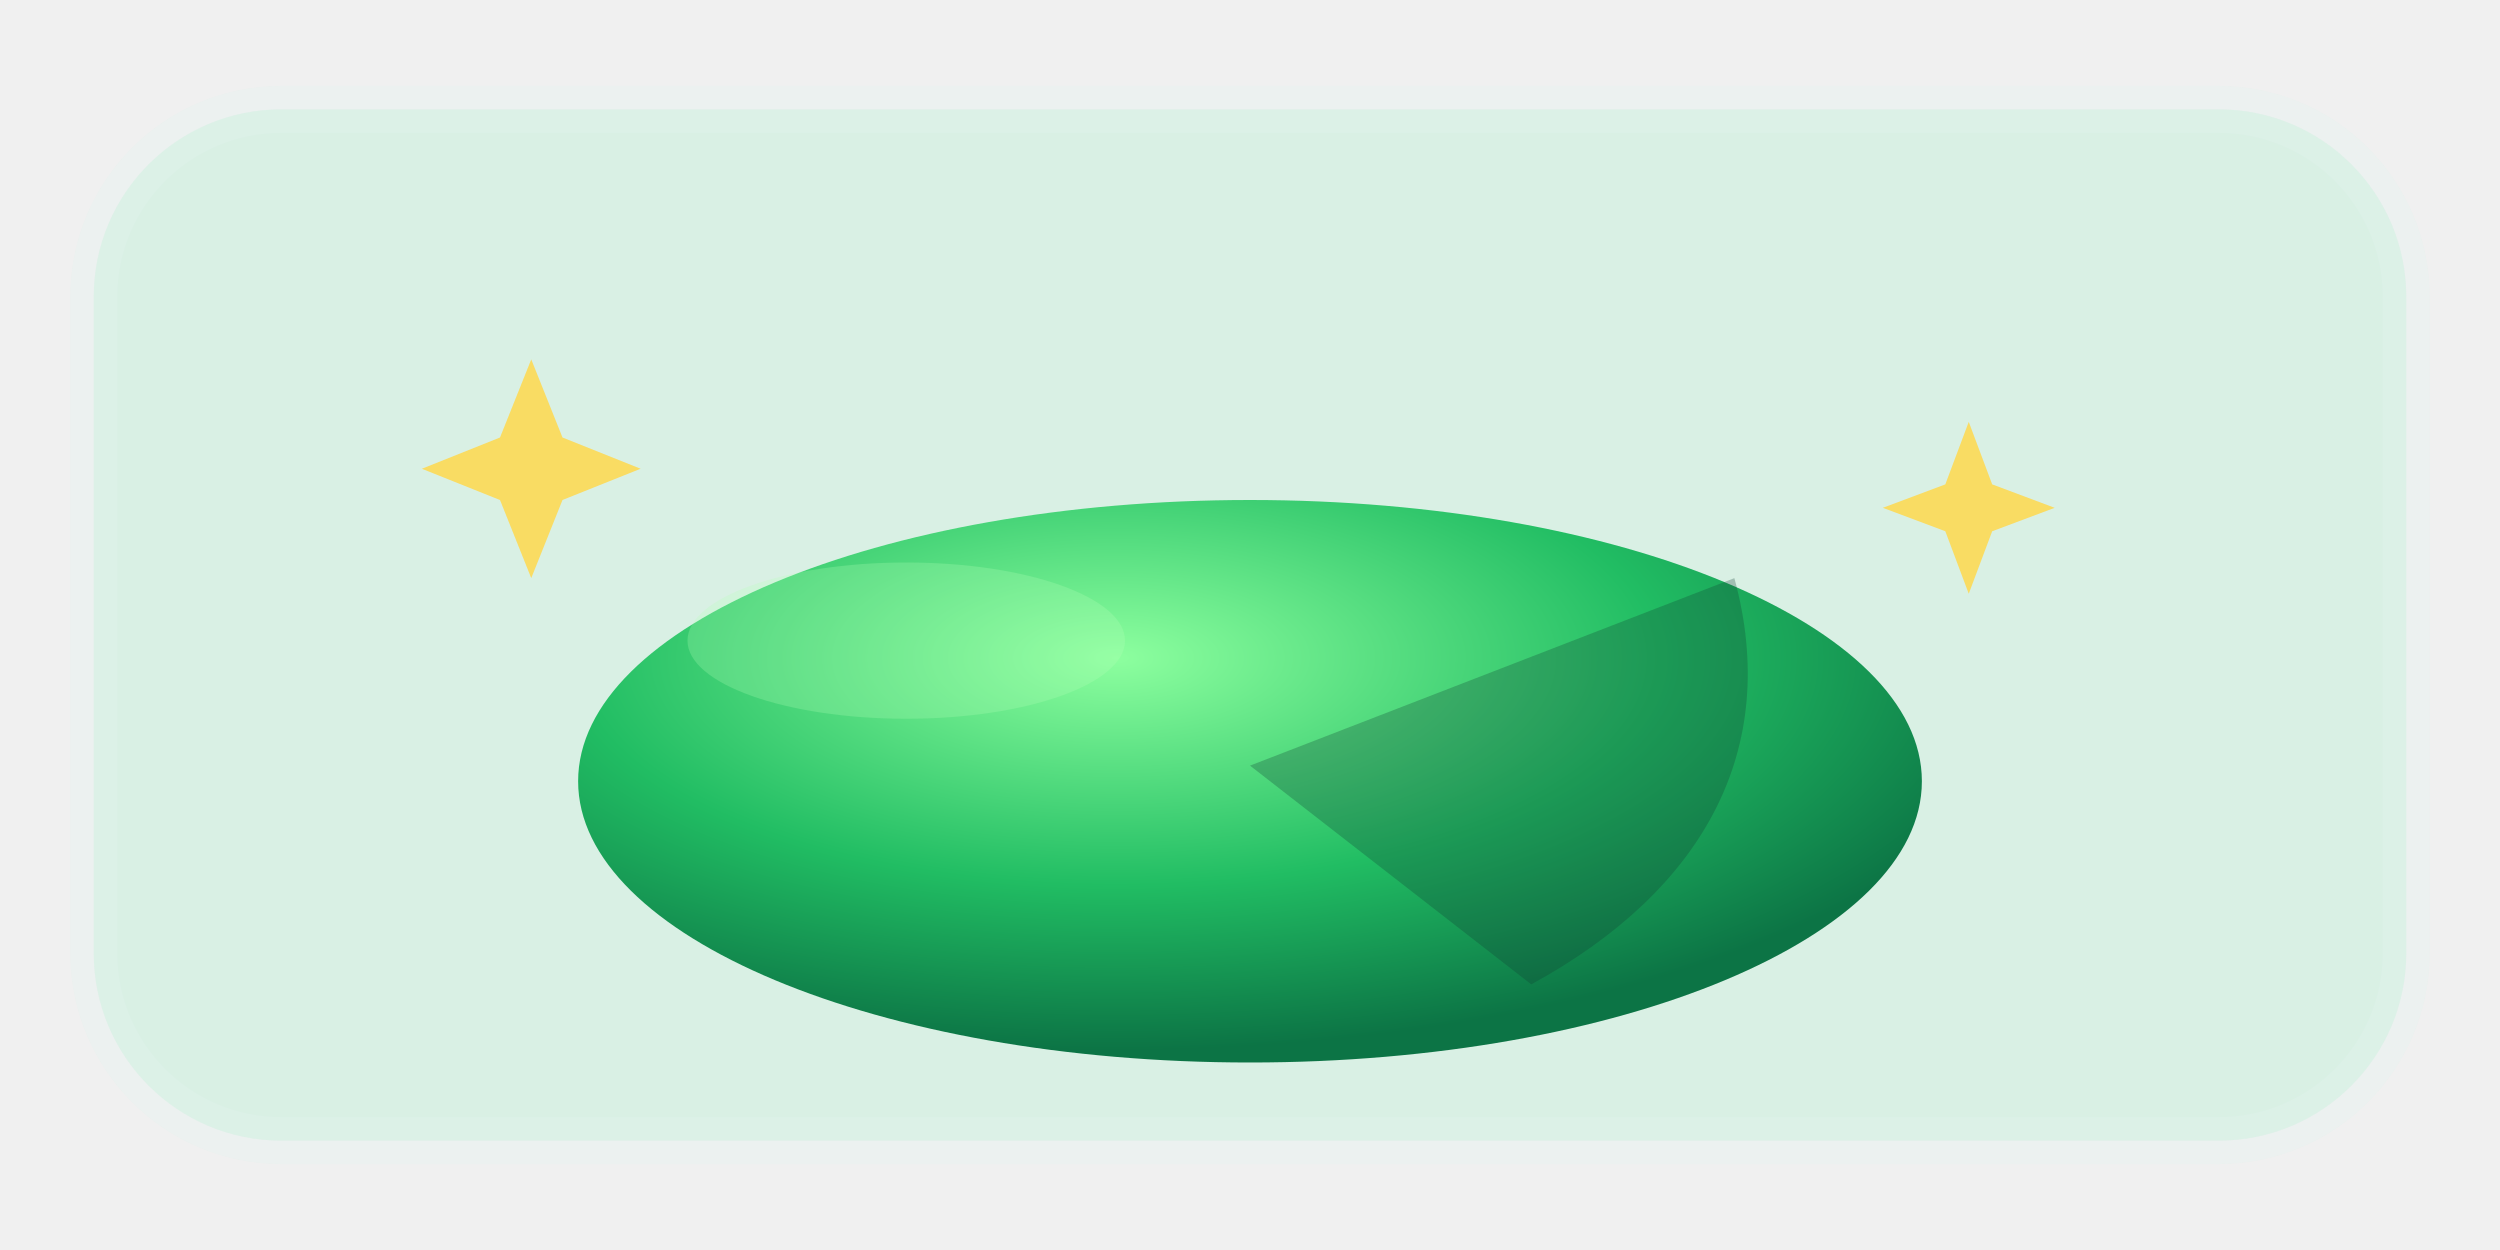
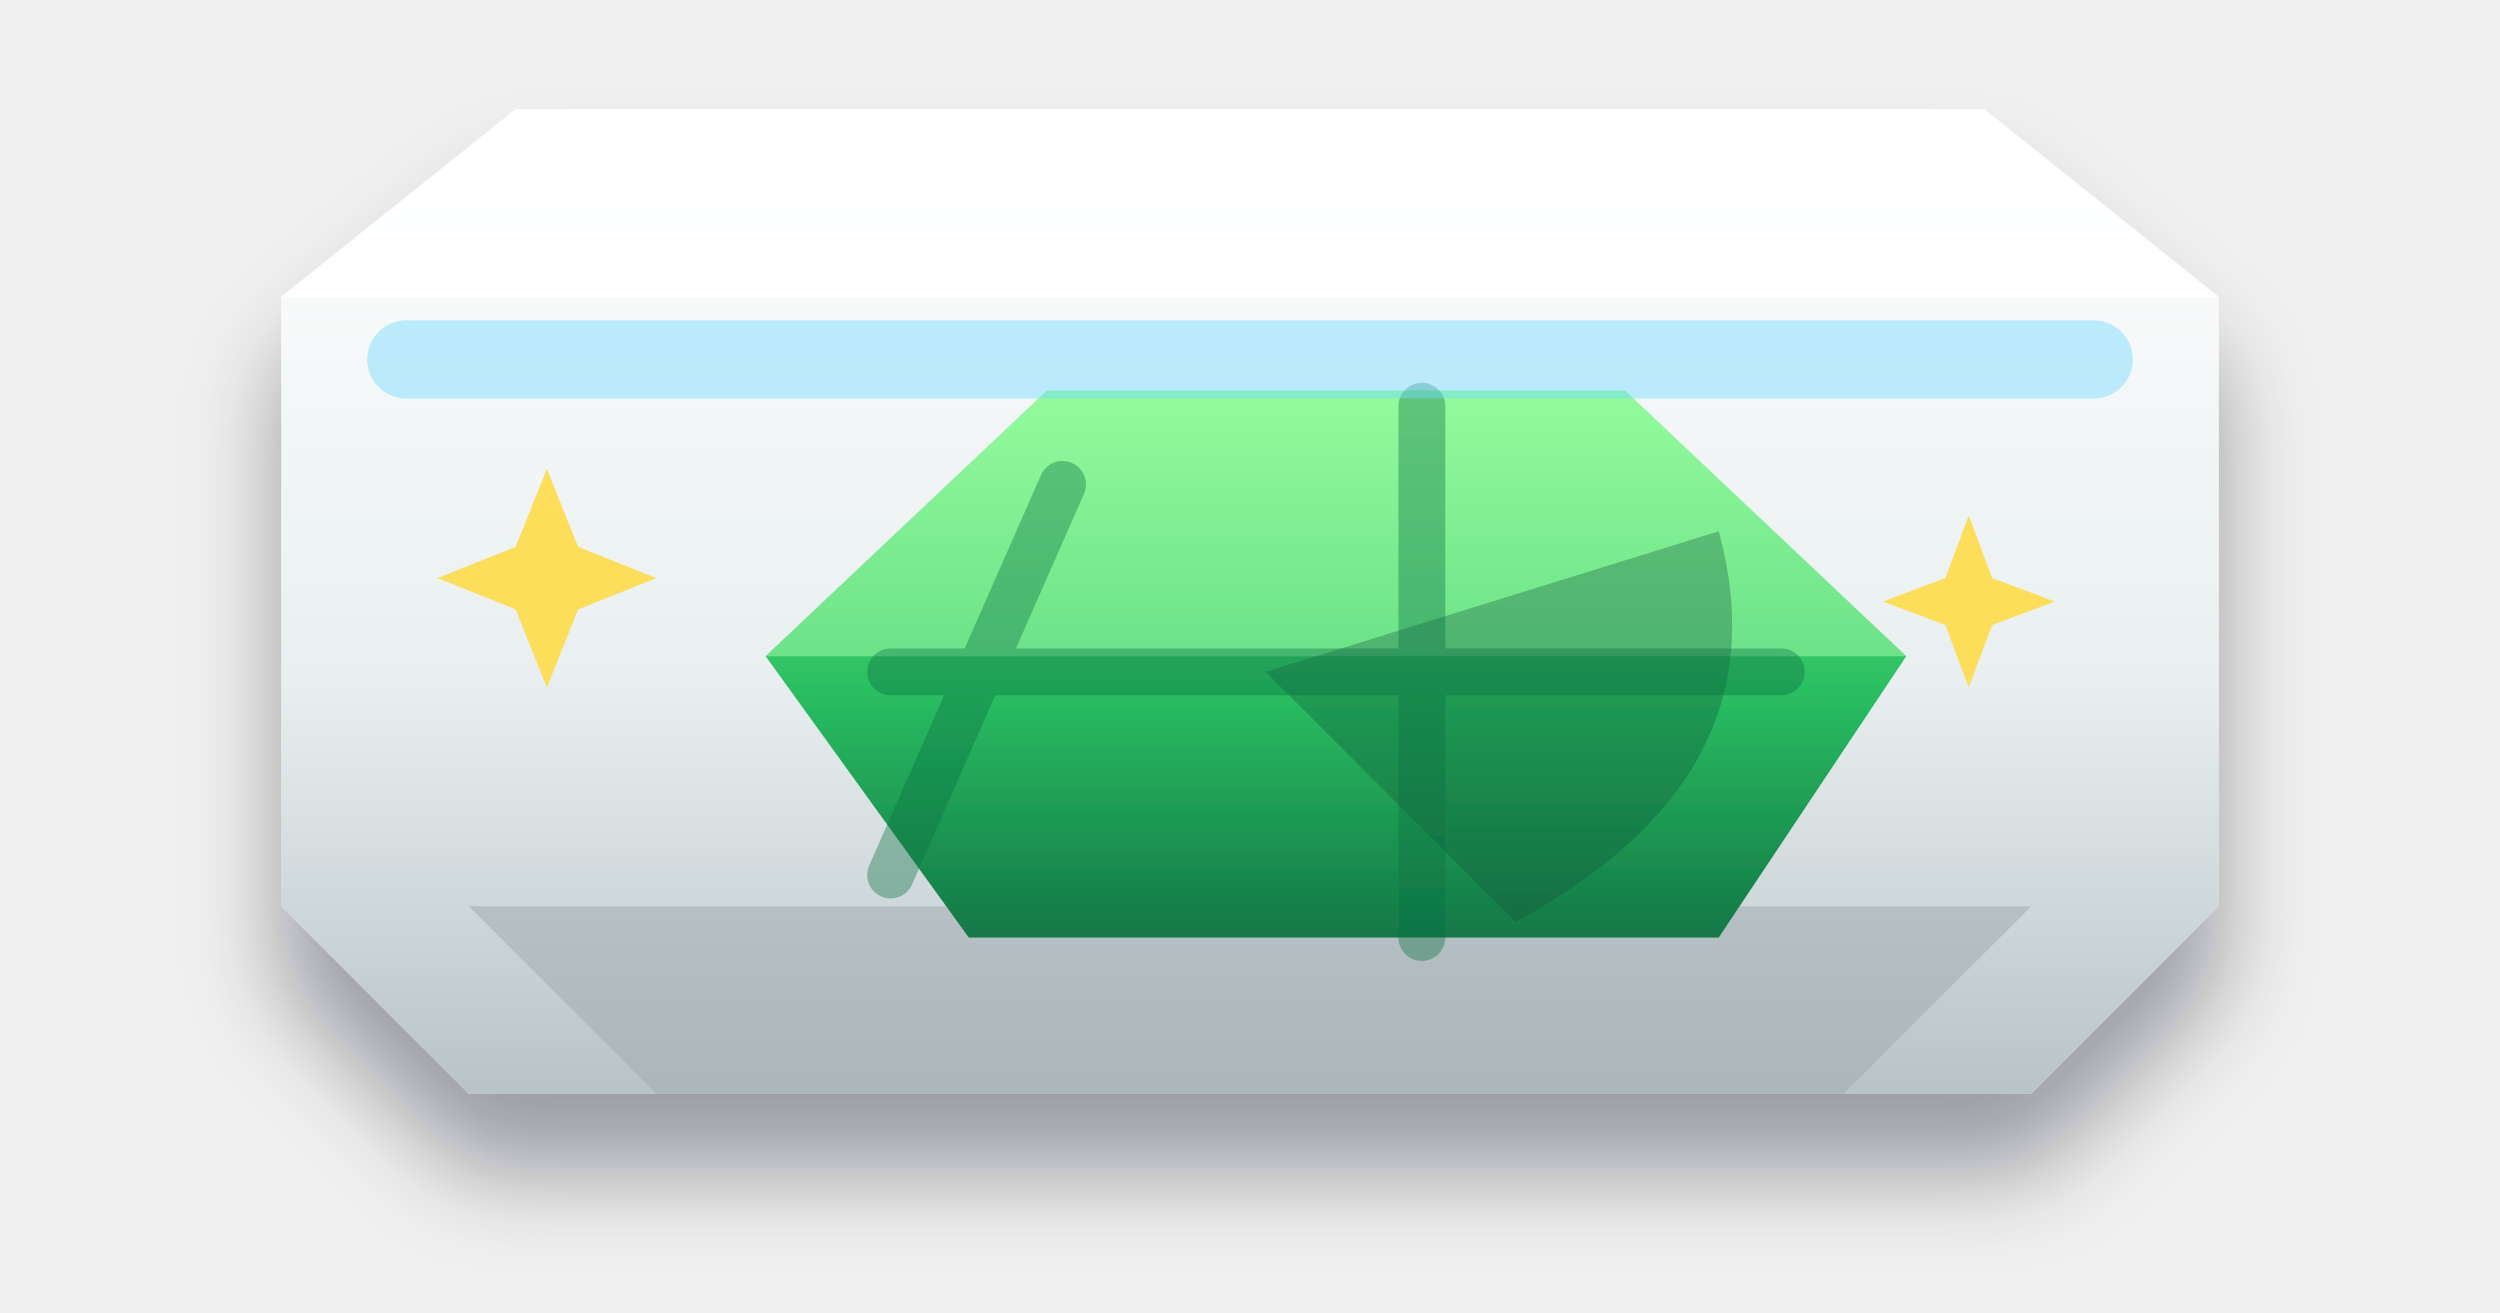
- <svg xmlns="http://www.w3.org/2000/svg" viewBox="0 0 160 80">
+ <svg xmlns="http://www.w3.org/2000/svg" viewBox="0 0 160 84">
  <defs>
-     <radialGradient id="pad" cx="40%" cy="28%" r="70%">
-       <stop offset="0" stop-color="#8dff9f" />
-       <stop offset=".58" stop-color="#21bd63" />
-       <stop offset="1" stop-color="#0c7445" />
-     </radialGradient>
+     <linearGradient id="base" x1="0" y1="0" x2="0" y2="1">
+       <stop offset="0" stop-color="#ffffff" />
+       <stop offset=".58" stop-color="#e9eff0" />
+       <stop offset="1" stop-color="#b9c4c8" />
+     </linearGradient>
+     <linearGradient id="pad" x1="0" y1="0" x2="0" y2="1">
+       <stop offset="0" stop-color="#82f68d" />
+       <stop offset=".55" stop-color="#2abe62" />
+       <stop offset="1" stop-color="#137747" />
+     </linearGradient>
+     <filter id="shadow" x="-12%" y="-25%" width="124%" height="155%">
+       <feDropShadow dx="0" dy="5" stdDeviation="3" flood-color="#061016" flood-opacity=".35" />
+     </filter>
  </defs>
-   <rect x="6" y="7" width="148" height="66" rx="12" fill="#2cee8c" opacity=".12" stroke="#70ffd3" stroke-opacity=".35" stroke-width="3" />
-   <ellipse cx="80" cy="50" rx="43" ry="18" fill="url(#pad)" />
-   <path d="M80 49l31-12c3 11-2 20-13 26z" fill="#103d31" opacity=".28" />
-   <ellipse cx="58" cy="41" rx="14" ry="5" fill="#b5ffb6" opacity=".25" />
-   <g fill="#ffd84c" opacity=".85">
-     <path d="M34 23l2 5 5 2-5 2-2 5-2-5-5-2 5-2z" />
-     <path d="M126 27l1.5 4 4 1.5-4 1.5-1.5 4-1.5-4-4-1.5 4-1.5z" />
+   <g filter="url(#shadow)">
+     <path d="M18 19l15-12h94l15 12v39l-12 12H30L18 58z" fill="url(#base)" />
+     <path d="M33 7h94l15 12H18z" fill="#fff" opacity=".86" />
+     <path d="M30 58h100l-12 12H42z" fill="#9eaaae" opacity=".5" />
+     <path d="M49 42l18-17h37l18 17-12 18H62z" fill="url(#pad)" />
+     <path d="M67 25h37l18 17H49z" fill="#a6ffac" opacity=".5" />
+     <path d="M81 43l29-9c3 11-2 19-13 25z" fill="#0c4f35" opacity=".32" />
+     <path d="M57 43h57M68 31l-11 25M91 26v34" stroke="#0a6f42" stroke-opacity=".38" stroke-width="3" fill="none" stroke-linecap="round" />
+     <path d="M26 23h108" stroke="#74d9ff" stroke-width="5" stroke-linecap="round" opacity=".45" />
+     <g fill="#ffdc49" opacity=".9">
+       <path d="M35 30l2 5 5 2-5 2-2 5-2-5-5-2 5-2z" />
+       <path d="M126 33l1.5 4 4 1.5-4 1.5-1.5 4-1.5-4-4-1.5 4-1.5z" />
+     </g>
  </g>
</svg>
